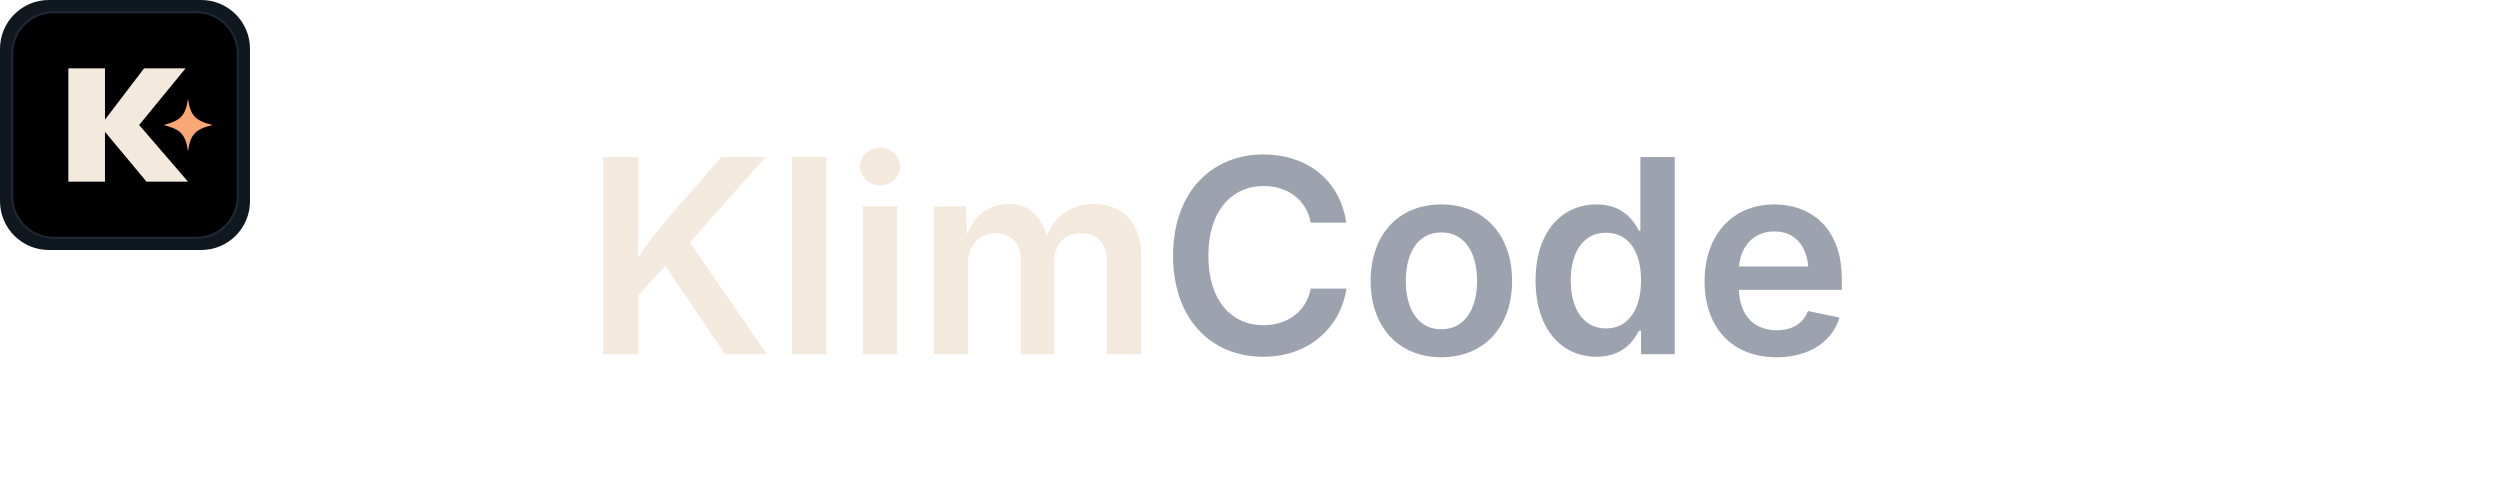
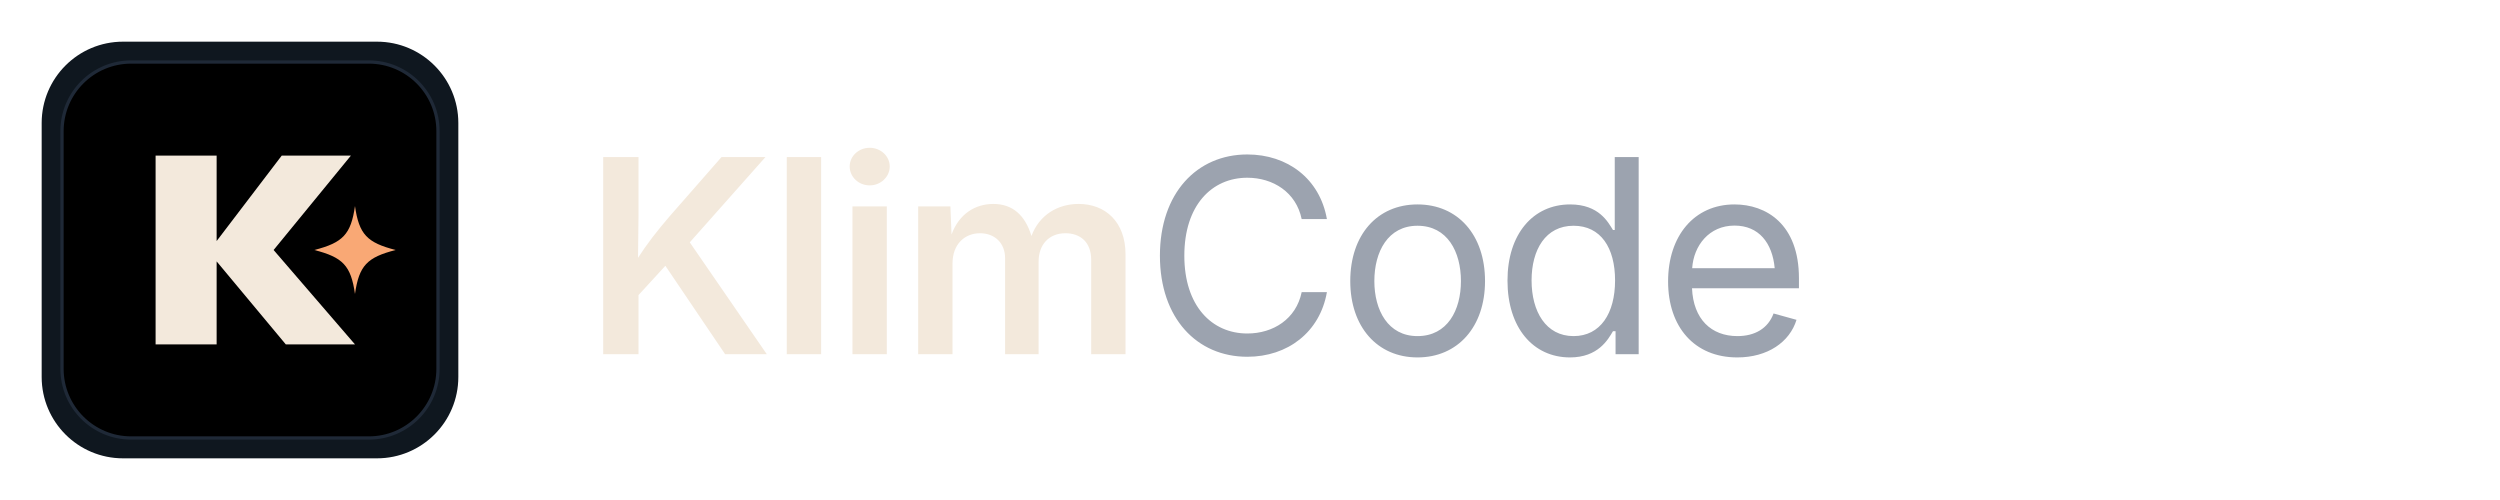
<svg xmlns="http://www.w3.org/2000/svg" viewBox="0 0 240 48">
-   <g transform="translate(0,0) scale(0.046875)">
+   <g transform="translate(4, 4) scale(0.078125)">
    <rect width="512" height="512" rx="100" fill="#0F171F" />
    <rect x="25" y="25" width="462" height="462" rx="85" stroke="#1F2937" stroke-width="4" />
    <path d="M140 140H215V245L295 140H380L285 256L385 372H300L215 270V372H140V140Z" fill="#F3E9DC" />
    <path d="M435 256C400 265 390 275 385 310C380 275 370 265 335 256C370 247 380 237 385 202C390 237 400 247 435 256Z" fill="#F9A875" />
  </g>
-   <text x="56" y="34" font-family="Inter, system-ui, sans-serif" font-weight="600" font-size="26" fill="#F3E9DC">
-     Klim<tspan fill="#9CA3AF">Code</tspan>
+   <text x="56" y="34" font-family="Inter, system-ui, sans-serif" font-weight="600" font-size="26" fill="#F3E9DC" letter-spacing="-0.5">
+     Klim<tspan fill="#9CA3AF" font-weight="400">Code</tspan>
  </text>
</svg>
